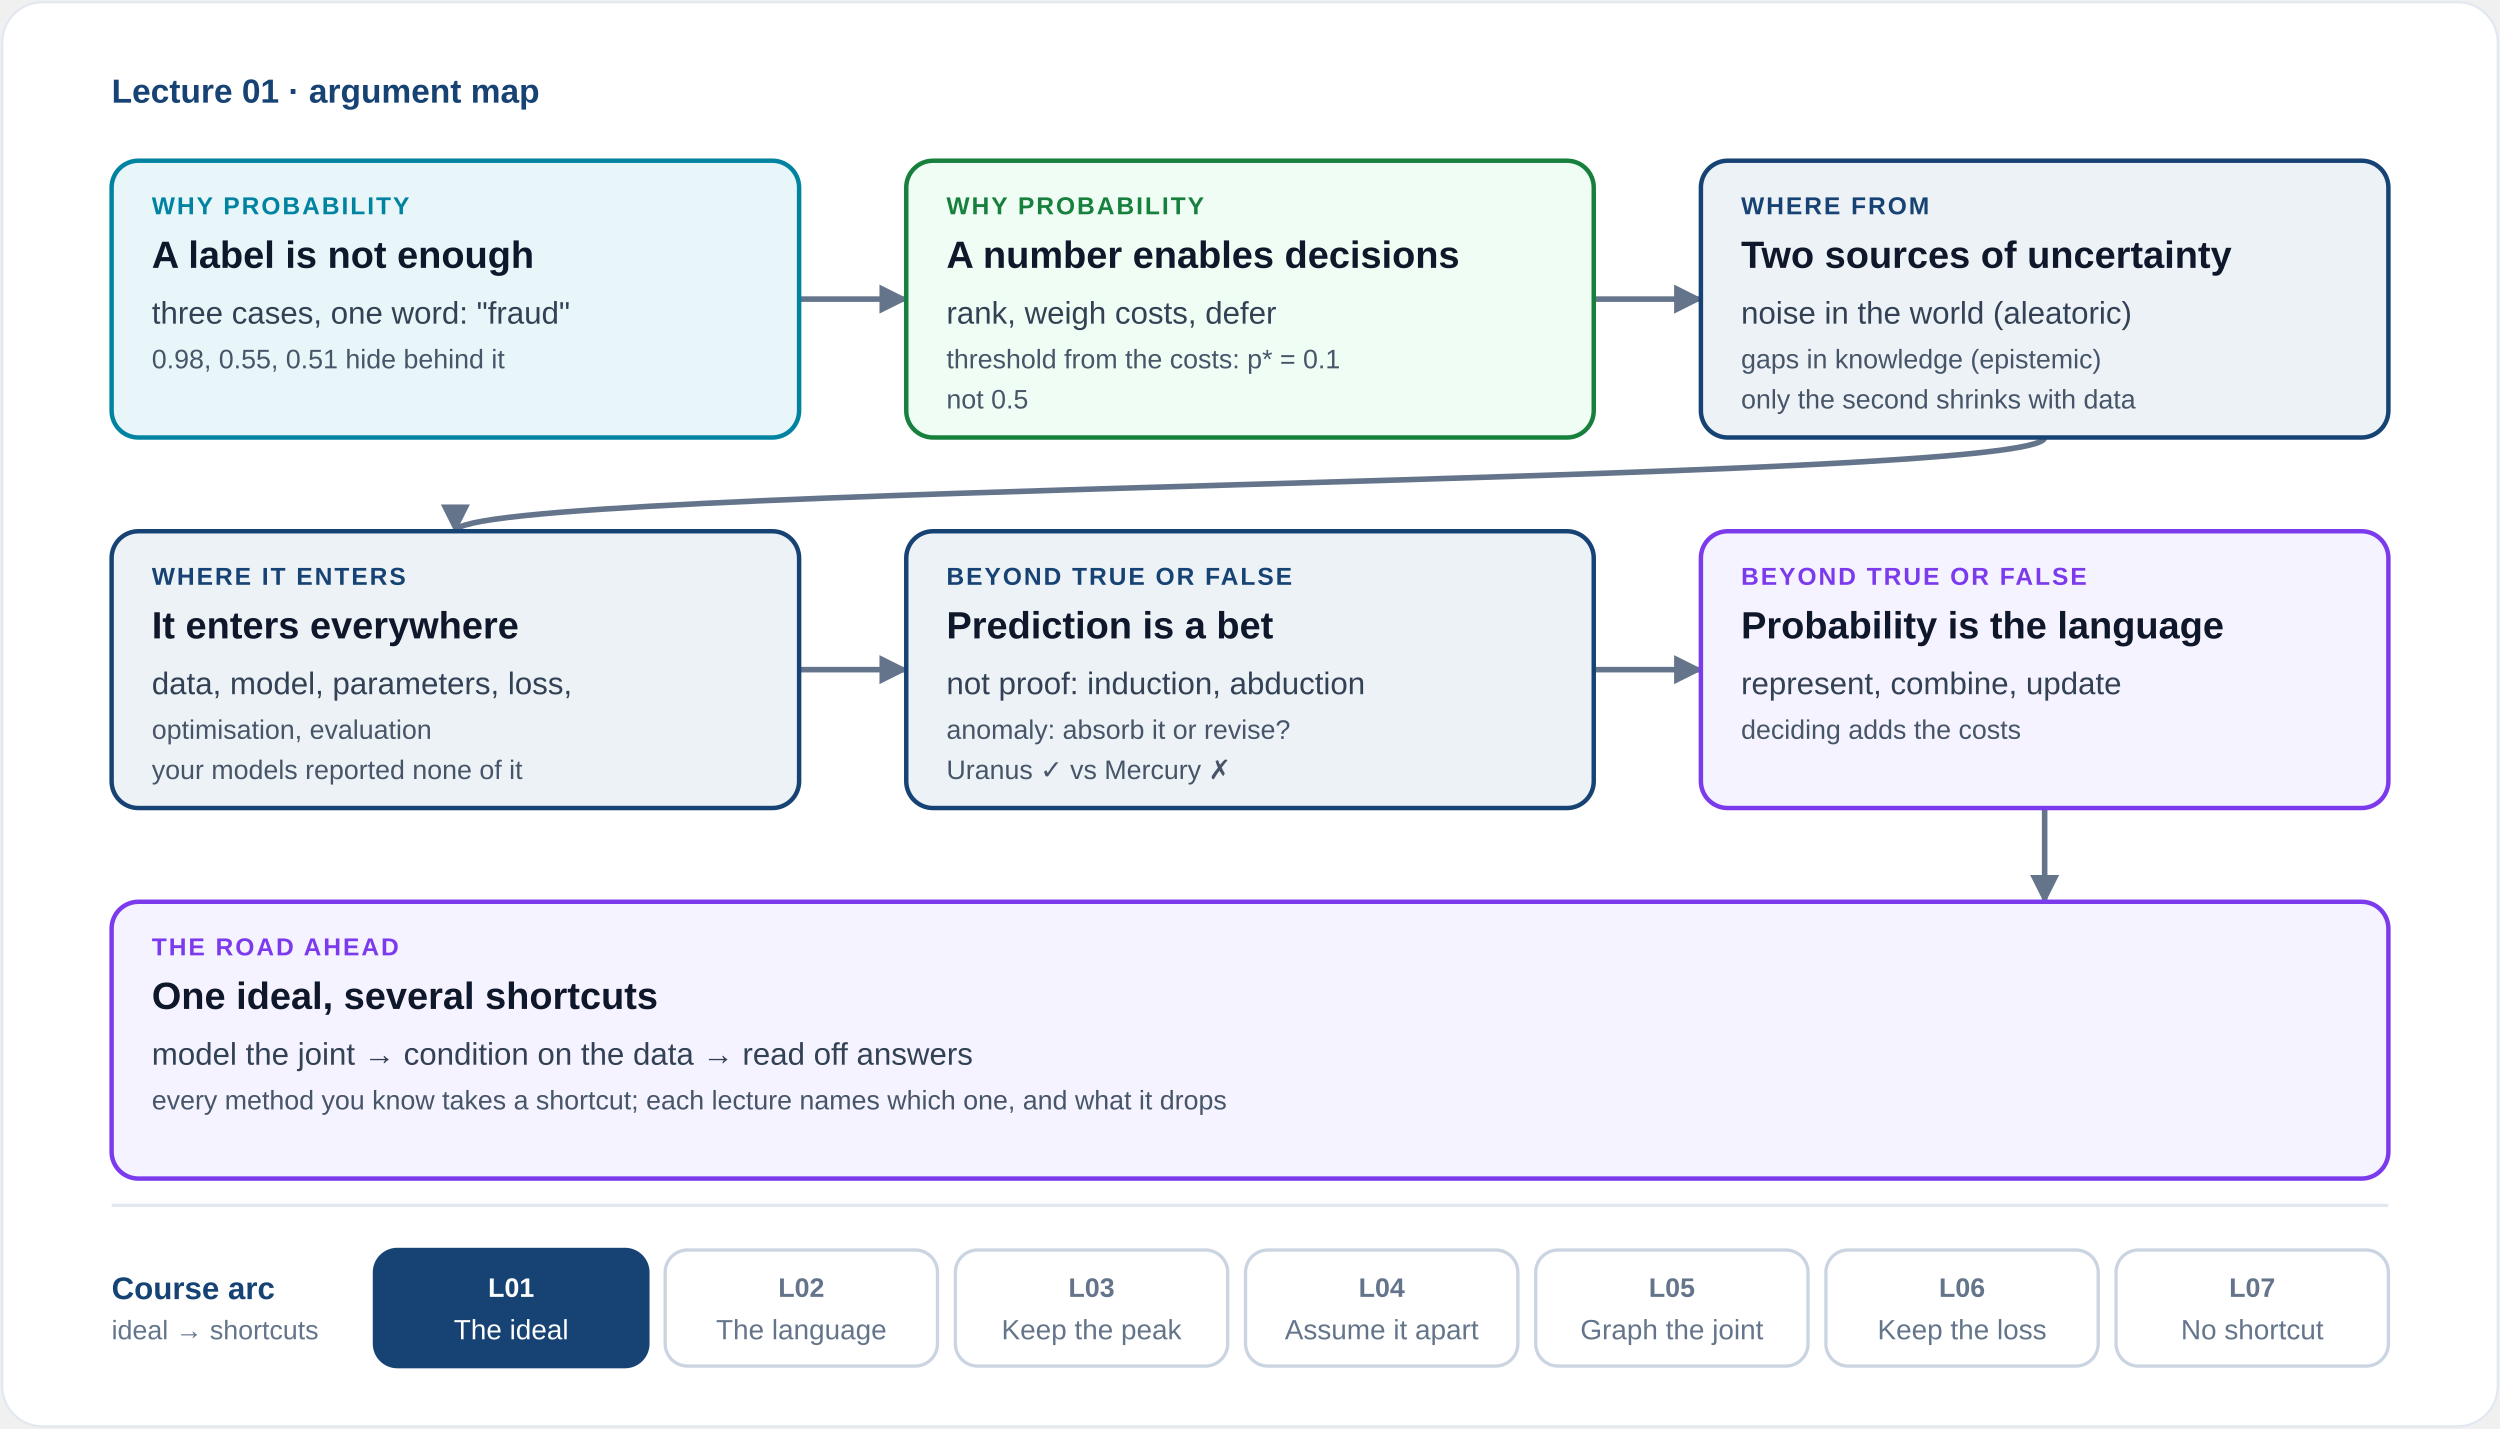
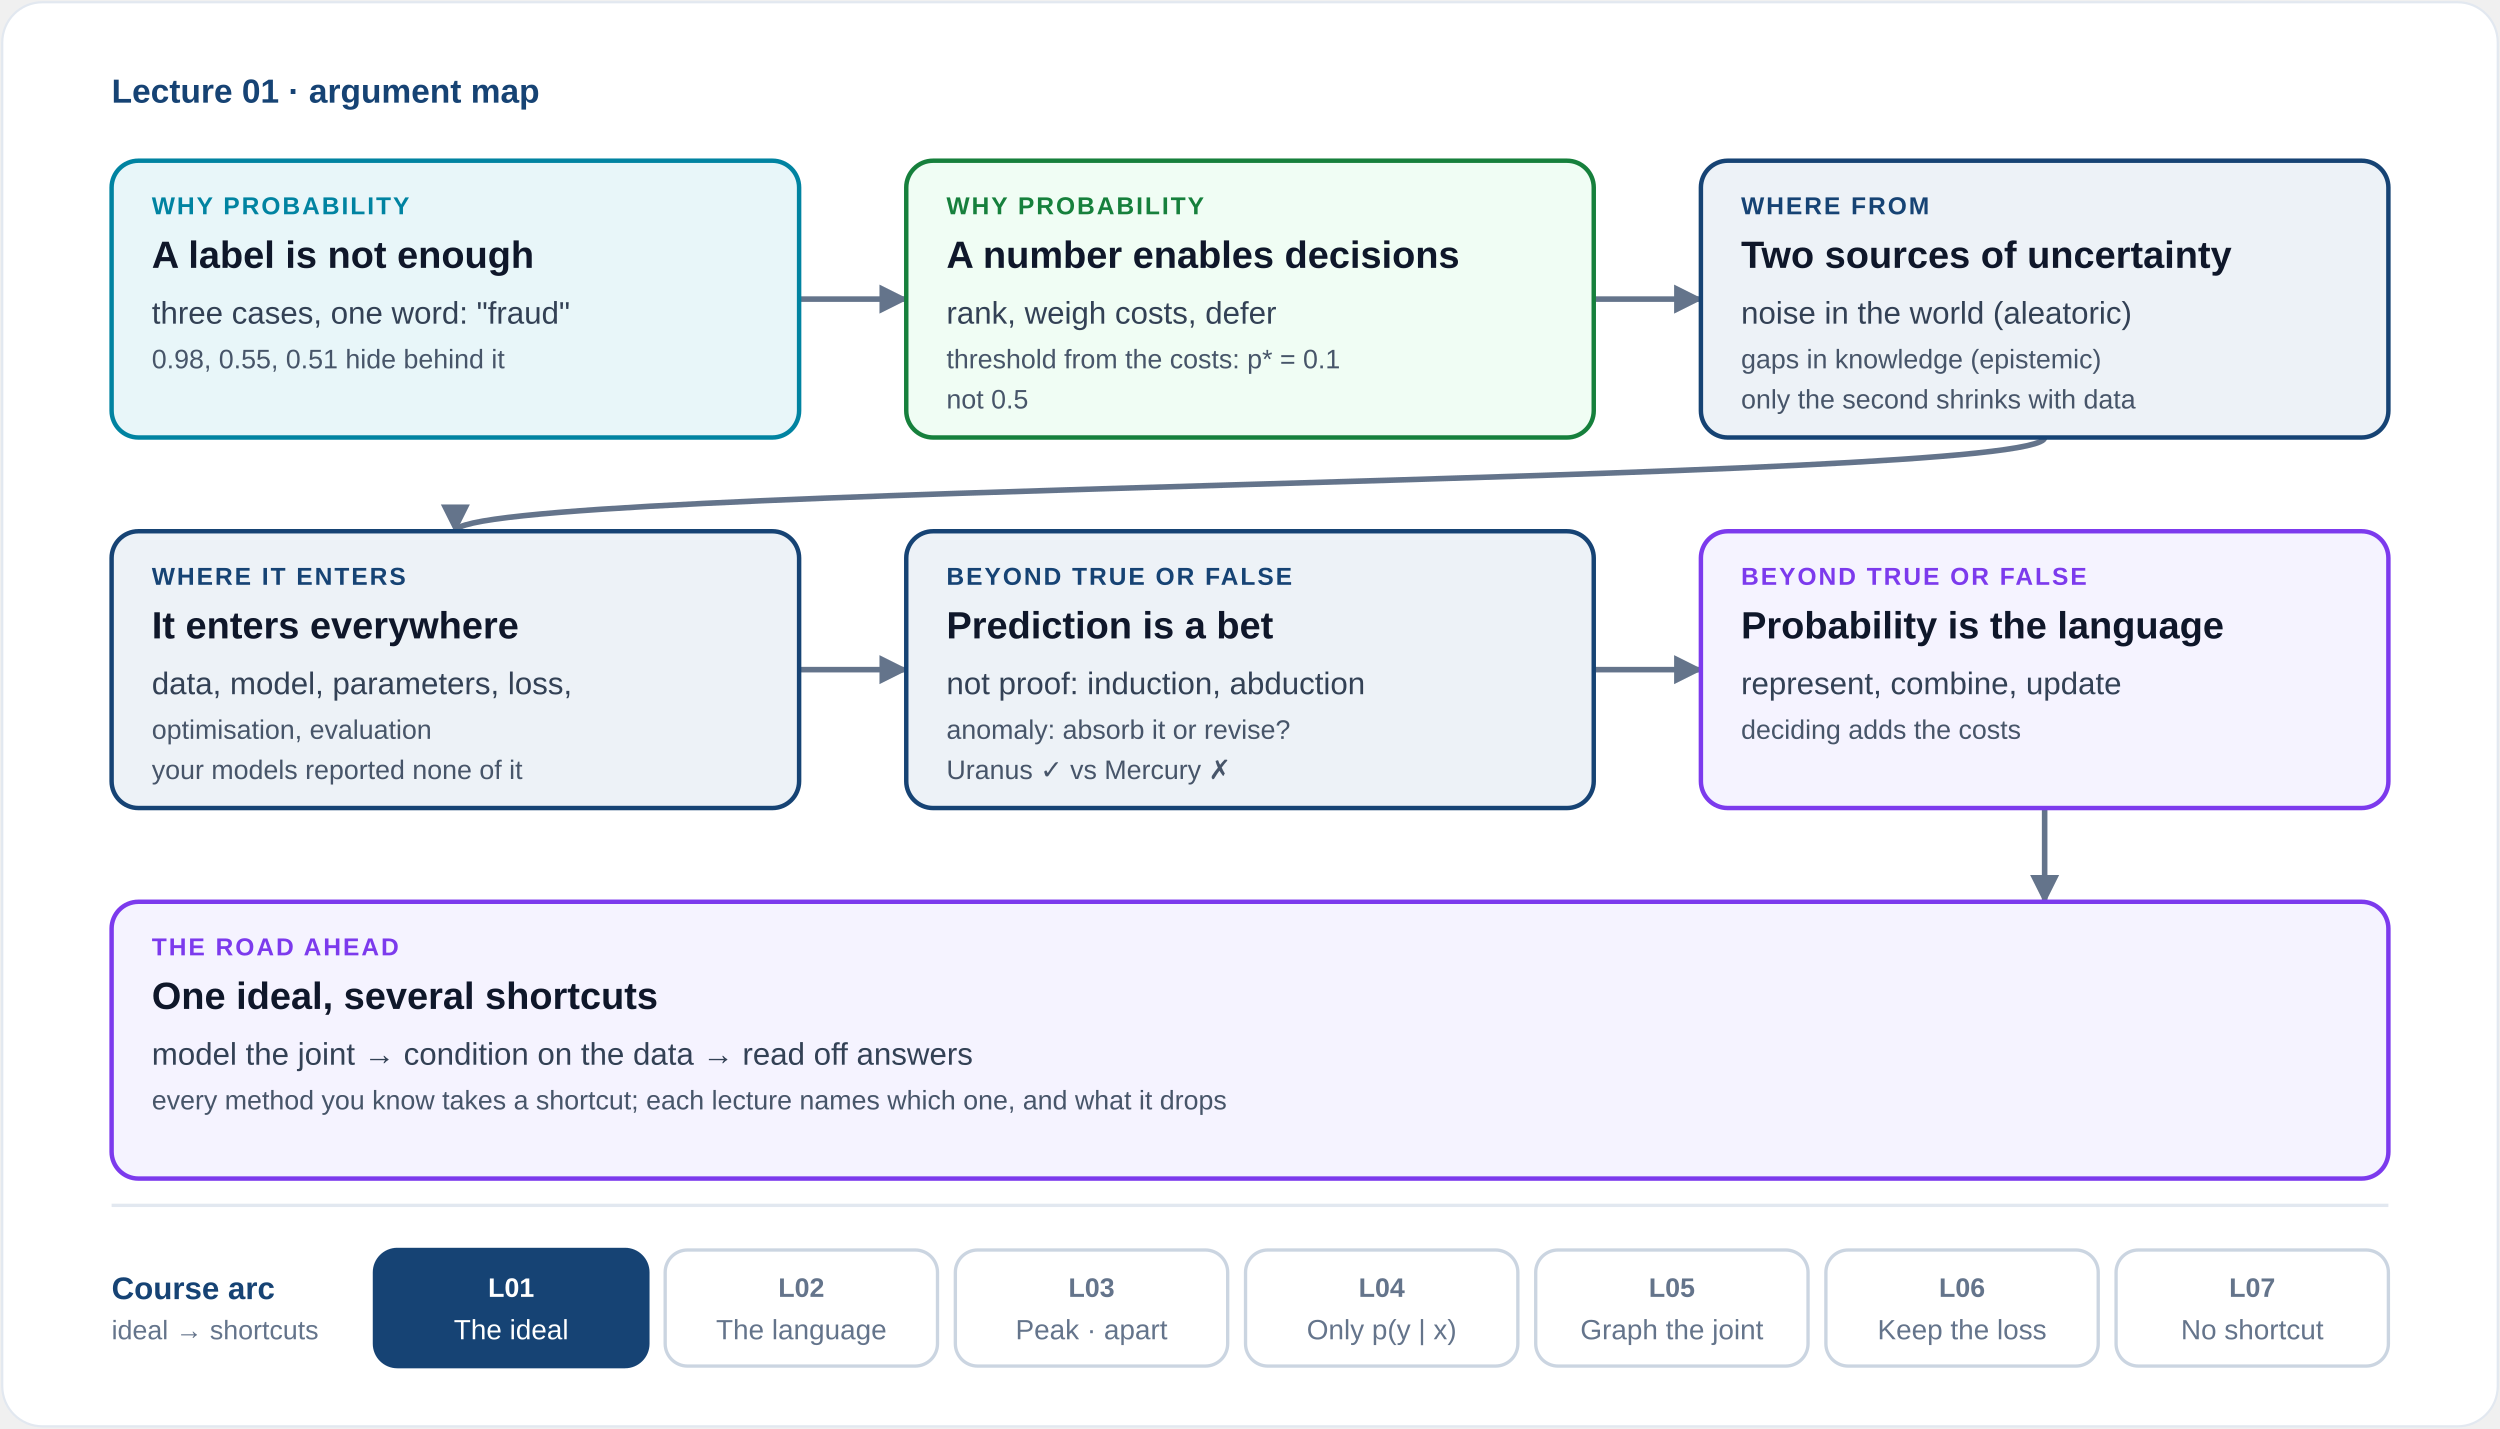
<svg xmlns="http://www.w3.org/2000/svg" viewBox="0 0 1120 640" role="img" aria-labelledby="title desc">
  <defs>
    <marker id="arrow" markerUnits="userSpaceOnUse" markerWidth="13" markerHeight="13" refX="12" refY="6.5" orient="auto">
      <path d="M0,0 L13,6.5 L0,13 Z" fill="#64748b" />
    </marker>
    <style>
      .head { font: 700 17px Arial, "Helvetica Neue", sans-serif; fill: #0f172a; }
      .text { font: 14px Arial, "Helvetica Neue", sans-serif; fill: #334155; }
      .small { font: 12px Arial, "Helvetica Neue", sans-serif; fill: #475569; }
      .tag { font: 700 11px Arial, "Helvetica Neue", sans-serif; letter-spacing: 0.08em; }
      .arclabel { font: 700 14px Arial, "Helvetica Neue", sans-serif; fill: #164374; }
      .arcsub { font: 12px Arial, "Helvetica Neue", sans-serif; fill: #64748b; }
      .arcnum { font: 700 12px Arial, "Helvetica Neue", sans-serif; }
      .arcname { font: 12.5px Arial, "Helvetica Neue", sans-serif; }
      .arrow { stroke: #64748b; stroke-width: 2.5; fill: none; marker-end: url(#arrow); }
    </style>
  </defs>
  <rect x="1" y="1" width="1118" height="638" rx="18" fill="#ffffff" stroke="#e2e8f0" />
  <text x="50" y="46" class="arclabel" style="font-size:15px">Lecture 01 · argument map</text>
  <path d="M358 134 H406" class="arrow" />
  <path d="M714 134 H762" class="arrow" />
  <path d="M916 196 C916 217 204 217 204 238" class="arrow" />
  <path d="M358 300 H406" class="arrow" />
  <path d="M714 300 H762" class="arrow" />
  <path d="M916 362 C916 383 916 383 916 404" class="arrow" />
  <g transform="translate(50 72)">
    <rect width="308" height="124" rx="12" fill="#e8f6f9" stroke="#0083A1" stroke-width="2" />
    <text x="18" y="24" class="tag" fill="#0083A1">WHY PROBABILITY</text>
    <text x="18" y="48" class="head">A label is not enough</text>
    <text x="18" y="73" class="text">three cases, one word: "fraud"</text>
    <text x="18" y="93" class="small">0.98, 0.55, 0.51 hide behind it</text>
  </g>
  <g transform="translate(406 72)">
    <rect width="308" height="124" rx="12" fill="#f0fdf4" stroke="#16803c" stroke-width="2" />
    <text x="18" y="24" class="tag" fill="#16803c">WHY PROBABILITY</text>
    <text x="18" y="48" class="head">A number enables decisions</text>
    <text x="18" y="73" class="text">rank, weigh costs, defer</text>
    <text x="18" y="93" class="small">threshold from the costs: p* = 0.1</text>
    <text x="18" y="111" class="small">not 0.5</text>
  </g>
  <g transform="translate(762 72)">
    <rect width="308" height="124" rx="12" fill="#edf2f7" stroke="#164374" stroke-width="2" />
    <text x="18" y="24" class="tag" fill="#164374">WHERE FROM</text>
    <text x="18" y="48" class="head">Two sources of uncertainty</text>
    <text x="18" y="73" class="text">noise in the world (aleatoric)</text>
    <text x="18" y="93" class="small">gaps in knowledge (epistemic)</text>
    <text x="18" y="111" class="small">only the second shrinks with data</text>
  </g>
  <g transform="translate(50 238)">
    <rect width="308" height="124" rx="12" fill="#edf2f7" stroke="#164374" stroke-width="2" />
    <text x="18" y="24" class="tag" fill="#164374">WHERE IT ENTERS</text>
    <text x="18" y="48" class="head">It enters everywhere</text>
    <text x="18" y="73" class="text">data, model, parameters, loss,</text>
    <text x="18" y="93" class="small">optimisation, evaluation</text>
    <text x="18" y="111" class="small">your models reported none of it</text>
  </g>
  <g transform="translate(406 238)">
    <rect width="308" height="124" rx="12" fill="#edf2f7" stroke="#164374" stroke-width="2" />
    <text x="18" y="24" class="tag" fill="#164374">BEYOND TRUE OR FALSE</text>
    <text x="18" y="48" class="head">Prediction is a bet</text>
    <text x="18" y="73" class="text">not proof: induction, abduction</text>
    <text x="18" y="93" class="small">anomaly: absorb it or revise?</text>
    <text x="18" y="111" class="small">Uranus ✓ vs Mercury ✗</text>
  </g>
  <g transform="translate(762 238)">
    <rect width="308" height="124" rx="12" fill="#f5f3ff" stroke="#7c3aed" stroke-width="2" />
    <text x="18" y="24" class="tag" fill="#7c3aed">BEYOND TRUE OR FALSE</text>
    <text x="18" y="48" class="head">Probability is the language</text>
    <text x="18" y="73" class="text">represent, combine, update</text>
    <text x="18" y="93" class="small">deciding adds the costs</text>
  </g>
  <g transform="translate(50 404)">
    <rect width="1020" height="124" rx="12" fill="#f5f3ff" stroke="#7c3aed" stroke-width="2" />
    <text x="18" y="24" class="tag" fill="#7c3aed">THE ROAD AHEAD</text>
    <text x="18" y="48" class="head">One ideal, several shortcuts</text>
    <text x="18" y="73" class="text">model the joint → condition on the data → read off answers</text>
    <text x="18" y="93" class="small">every method you know takes a shortcut; each lecture names which one, and what it drops</text>
  </g>
  <line x1="50" y1="540" x2="1070" y2="540" stroke="#e2e8f0" stroke-width="1.5" />
  <text x="50" y="582" class="arclabel">Course arc</text>
  <text x="50" y="600" class="arcsub">ideal → shortcuts</text>
  <rect x="168" y="560" width="122" height="52" rx="10" fill="#164374" stroke="#164374" stroke-width="2" />
  <text x="229" y="581" text-anchor="middle" class="arcnum" fill="#ffffff">L01</text>
  <text x="229" y="600" text-anchor="middle" class="arcname" fill="#ffffff">The ideal</text>
  <rect x="298" y="560" width="122" height="52" rx="10" fill="#ffffff" stroke="#cbd5e1" stroke-width="1.5" />
  <text x="359" y="581" text-anchor="middle" class="arcnum" fill="#64748b">L02</text>
  <text x="359" y="600" text-anchor="middle" class="arcname" fill="#64748b">The language</text>
  <rect x="428" y="560" width="122" height="52" rx="10" fill="#ffffff" stroke="#cbd5e1" stroke-width="1.5" />
  <text x="489" y="581" text-anchor="middle" class="arcnum" fill="#64748b">L03</text>
-   <text x="489" y="600" text-anchor="middle" class="arcname" fill="#64748b">Keep the peak</text>
+   <text x="489" y="600" text-anchor="middle" class="arcname" fill="#64748b">Peak · apart</text>
  <rect x="558" y="560" width="122" height="52" rx="10" fill="#ffffff" stroke="#cbd5e1" stroke-width="1.5" />
  <text x="619" y="581" text-anchor="middle" class="arcnum" fill="#64748b">L04</text>
-   <text x="619" y="600" text-anchor="middle" class="arcname" fill="#64748b">Assume it apart</text>
+   <text x="619" y="600" text-anchor="middle" class="arcname" fill="#64748b">Only p(y | x)</text>
  <rect x="688" y="560" width="122" height="52" rx="10" fill="#ffffff" stroke="#cbd5e1" stroke-width="1.5" />
  <text x="749" y="581" text-anchor="middle" class="arcnum" fill="#64748b">L05</text>
  <text x="749" y="600" text-anchor="middle" class="arcname" fill="#64748b">Graph the joint</text>
  <rect x="818" y="560" width="122" height="52" rx="10" fill="#ffffff" stroke="#cbd5e1" stroke-width="1.5" />
  <text x="879" y="581" text-anchor="middle" class="arcnum" fill="#64748b">L06</text>
  <text x="879" y="600" text-anchor="middle" class="arcname" fill="#64748b">Keep the loss</text>
  <rect x="948" y="560" width="122" height="52" rx="10" fill="#ffffff" stroke="#cbd5e1" stroke-width="1.5" />
  <text x="1009" y="581" text-anchor="middle" class="arcnum" fill="#64748b">L07</text>
  <text x="1009" y="600" text-anchor="middle" class="arcname" fill="#64748b">No shortcut</text>
</svg>
